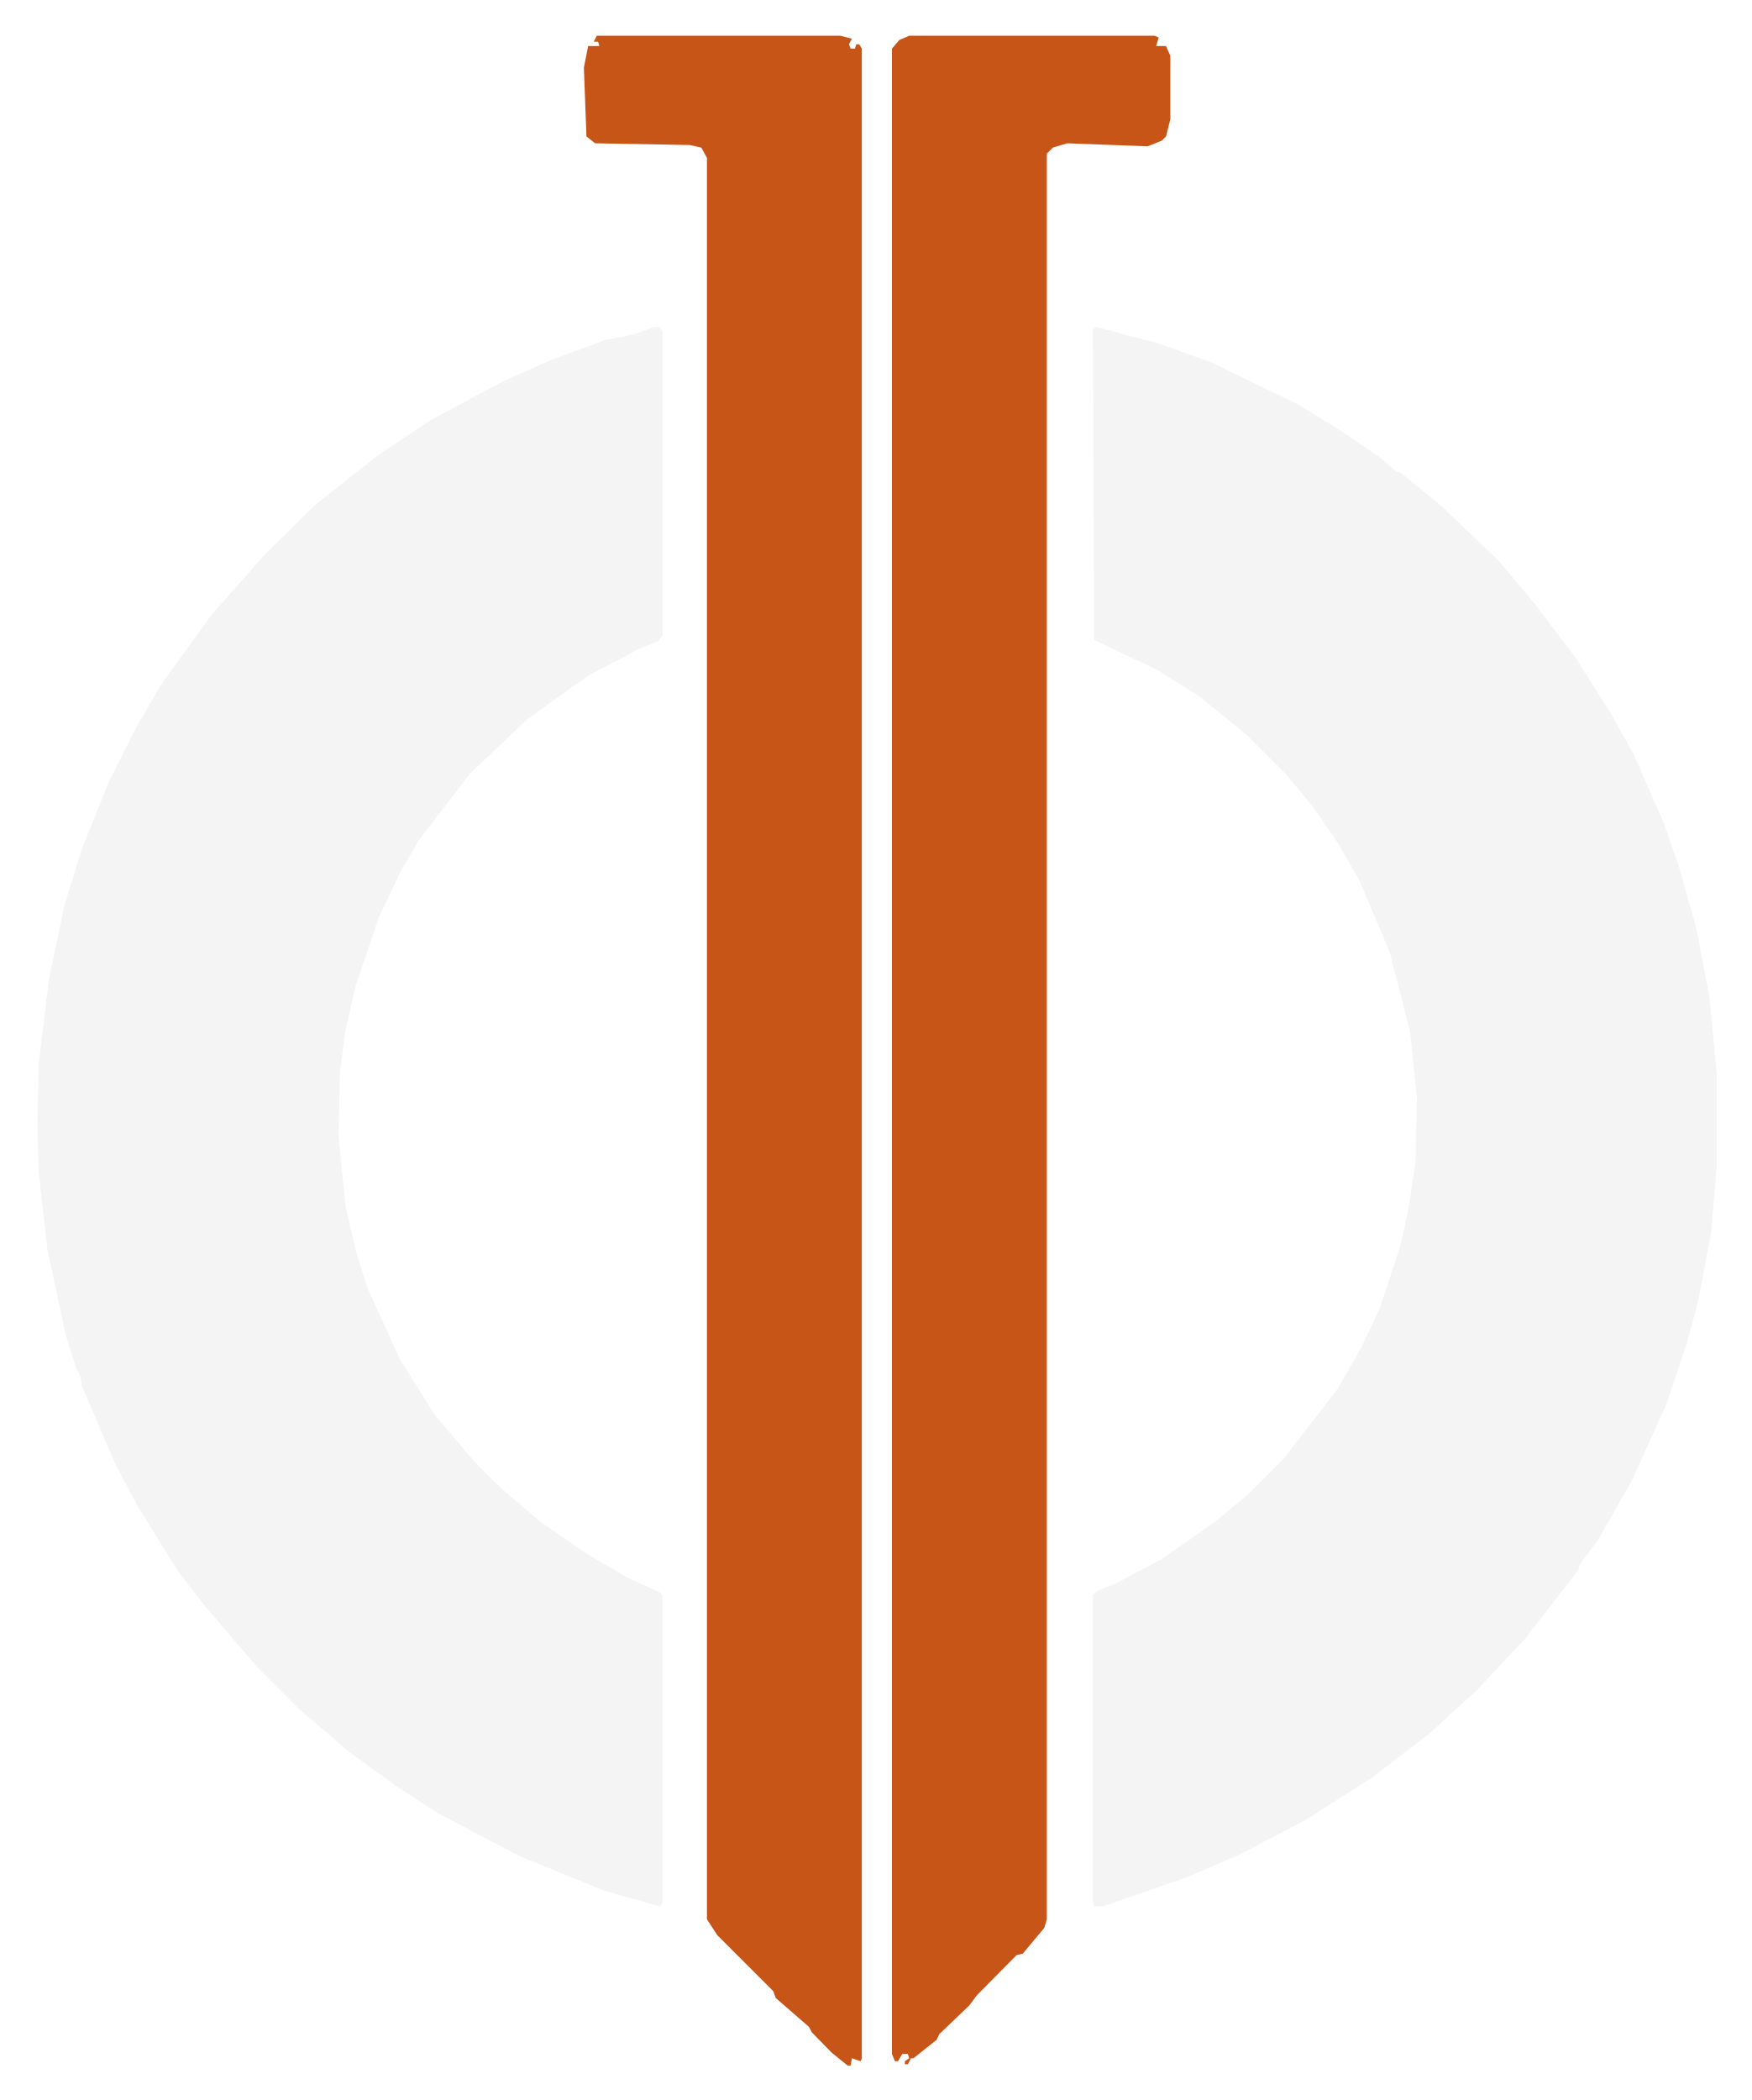
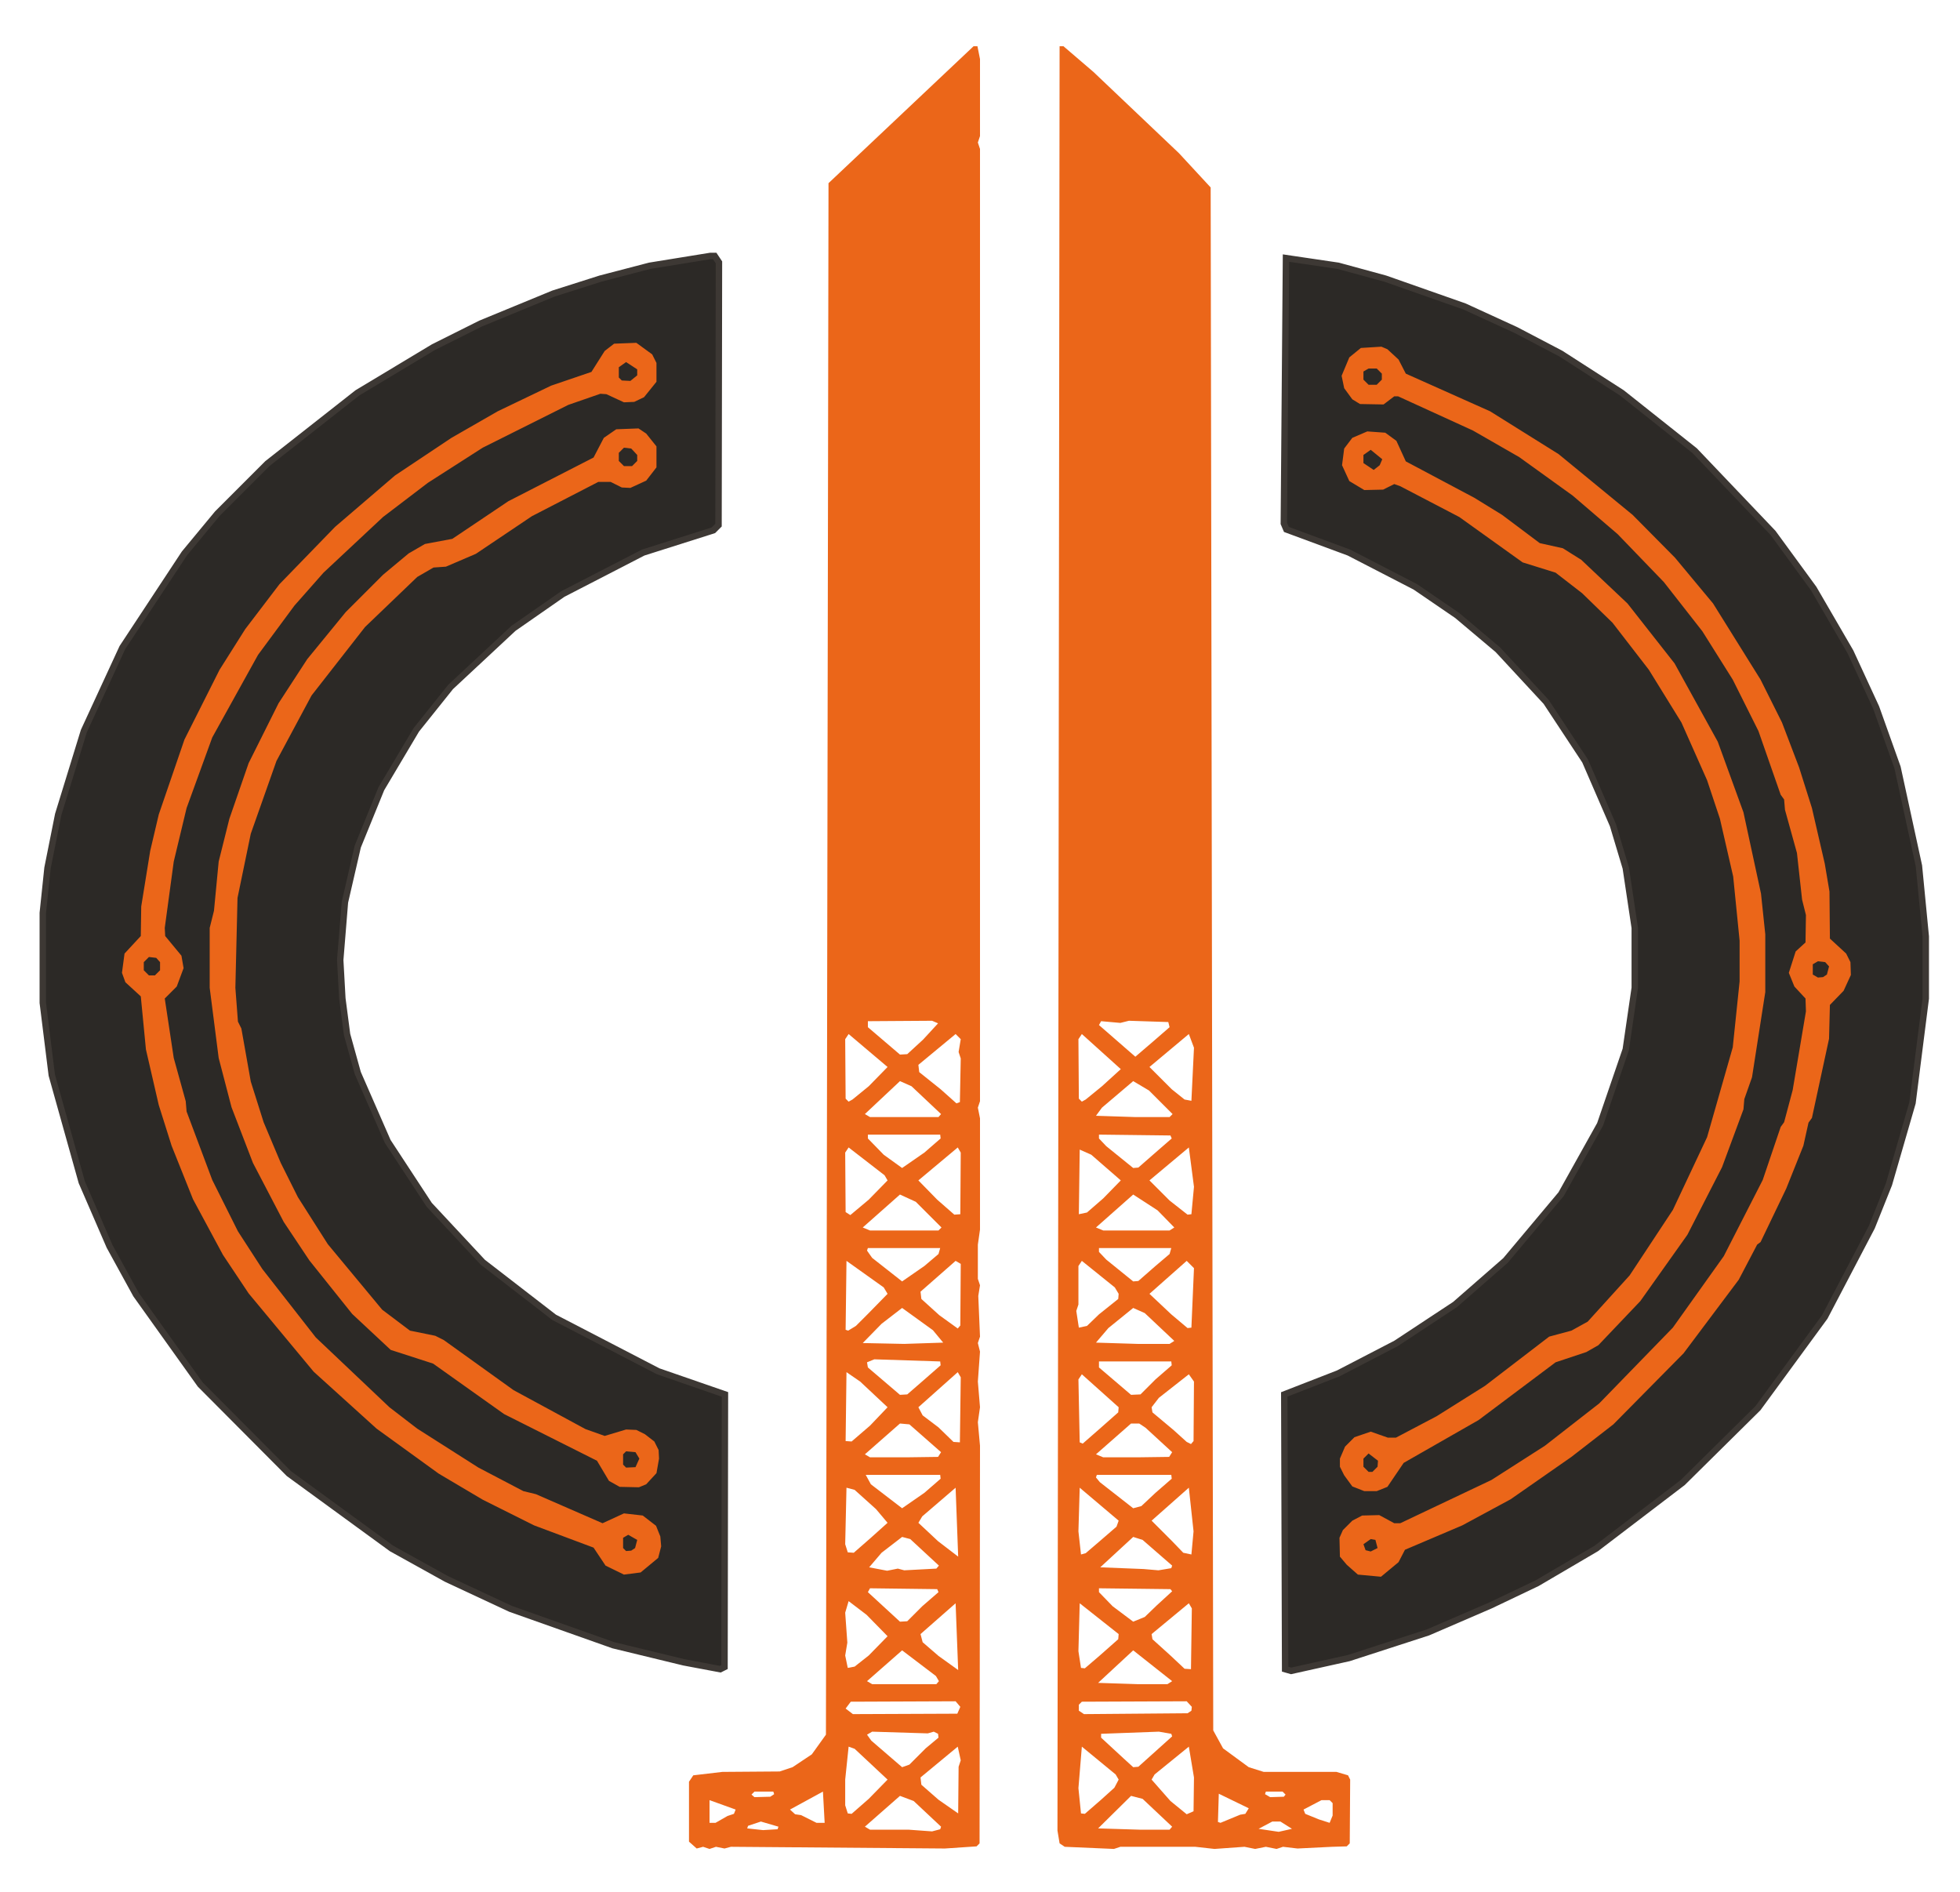
- <svg xmlns="http://www.w3.org/2000/svg" viewBox="308 105 407 488" role="img" aria-label="شعار فاي تك">
-   <path fill="#f4f4f5" fill-rule="evenodd" d="M562.7 181.0 L562.0 181.7 L562.3 253.7 L577.0 260.7 L587.0 267.0 L598.0 276.0 L606.7 284.7 L613.3 292.7 L619.0 301.0 L624.0 309.7 L631.0 326.3 L635.7 344.7 L637.3 360.0 L637.0 375.0 L635.3 386.3 L633.3 395.0 L628.7 409.0 L624.3 418.3 L618.7 428.0 L606.3 444.0 L598.0 452.3 L590.3 458.7 L578.0 467.3 L567.3 473.0 L563.0 474.7 L562.0 475.7 L562.0 547.3 L562.3 548.0 L564.3 548.0 L583.7 541.3 L596.0 536.0 L611.3 528.0 L627.0 518.0 L640.0 508.0 L651.0 498.0 L662.3 486.0 L674.7 470.0 L675.3 468.3 L679.3 463.0 L687.3 449.0 L695.3 431.3 L700.0 417.3 L702.7 407.3 L705.7 391.3 L707.0 375.7 L707.0 354.7 L705.3 336.7 L702.3 321.0 L698.3 306.7 L694.7 296.3 L687.7 280.3 L682.3 270.7 L674.3 258.0 L665.0 245.7 L656.3 235.3 L642.7 222.3 L633.3 214.7 L632.7 214.7 L628.3 211.0 L619.0 204.7 L609.7 199.0 L589.7 189.3 L577.0 184.7ZM460.0 181.0 L455.3 182.7 L448.7 184.0 L436.0 188.7 L424.7 193.7 L408.0 202.7 L396.0 210.7 L381.3 222.3 L369.7 233.7 L357.3 247.7 L345.3 264.3 L339.3 274.7 L333.3 286.7 L327.0 302.3 L323.0 315.3 L319.3 333.0 L317.0 352.3 L316.7 365.7 L317.0 377.3 L319.0 395.3 L323.3 415.3 L325.7 423.0 L326.7 424.7 L327.0 427.0 L334.7 445.0 L340.0 455.0 L349.3 470.0 L355.7 478.3 L367.7 492.3 L377.7 502.3 L389.0 512.0 L400.0 520.0 L409.7 526.3 L428.7 536.3 L448.3 544.3 L461.3 548.0 L462.0 547.3 L462.0 476.0 L461.3 475.0 L454.0 471.7 L444.7 466.3 L433.7 458.7 L424.3 450.7 L418.3 444.7 L409.0 433.7 L401.0 421.0 L393.3 404.0 L390.7 395.7 L388.3 385.3 L386.7 369.3 L387.0 354.0 L388.3 344.3 L390.7 334.0 L396.0 318.3 L401.0 307.7 L405.3 300.3 L417.3 284.7 L430.7 272.0 L444.7 262.0 L456.7 255.7 L461.0 254.0 L462.0 252.7 L462.0 182.0 L461.3 181.0Z" />
-   <path fill="#c75517" fill-rule="evenodd" d="M576.3 113.3 L519.3 113.3 L517.0 114.3 L515.3 116.3 L515.3 582.3 L516.0 584.0 L516.7 584.0 L517.7 582.3 L519.0 582.3 L519.3 583.3 L518.3 584.0 L518.3 584.7 L519.0 584.7 L519.7 583.3 L520.3 583.3 L525.7 579.0 L526.3 577.7 L533.3 571.0 L535.0 568.7 L544.3 559.3 L545.7 559.0 L550.7 553.0 L551.3 551.0 L551.3 140.7 L552.7 139.3 L556.0 138.3 L574.7 139.0 L578.0 137.7 L579.0 136.7 L580.0 132.7 L580.0 118.0 L579.0 115.7 L576.7 115.7 L577.3 113.7ZM446.7 113.3 L446.0 114.7 L447.0 114.7 L447.3 115.7 L444.7 115.7 L443.7 120.7 L444.3 136.7 L446.3 138.3 L468.3 138.7 L471.0 139.3 L472.3 141.7 L472.3 551.0 L474.7 554.7 L487.7 567.7 L488.3 569.3 L496.0 576.0 L496.7 577.3 L501.3 582.0 L505.0 585.0 L505.7 585.0 L506.0 583.3 L508.0 584.0 L508.3 583.3 L508.3 116.3 L507.7 115.3 L507.0 115.3 L506.7 116.3 L505.7 116.3 L505.3 115.3 L506.0 114.0 L503.3 113.3Z" />
+ <svg xmlns="http://www.w3.org/2000/svg" viewBox="55 62 458 442" role="img" aria-label="شعار فاي تك PhiTech">
+   <path fill="#2c2926" stroke="#3d3834" stroke-width="1.5" fill-rule="evenodd" d="M221.0 121.8L222.0 121.8L223.0 123.3L222.9 184.7L221.7 185.9L205.3 191.1L186.5 200.8L175.0 208.8L160.3 222.5L152.3 232.5L144.1 246.3L138.6 259.8L135.6 272.8L134.5 286.3L135.0 295.3L136.1 303.7L138.6 312.7L145.6 328.7L155.3 343.5L167.8 356.9L184.5 369.8L208.8 382.4L224.4 387.8L224.3 451.5L223.3 452.0L214.8 450.4L198.3 446.4L174.3 437.9L159.3 430.9L146.5 423.8L122.5 406.3L101.8 385.5L86.8 364.5L80.6 353.2L74.1 338.2L67.1 313.2L65.0 296.3L65.0 275.3L66.1 264.8L68.6 252.3L74.6 232.8L83.6 213.3L98.1 191.3L105.8 182.0L117.5 170.3L138.5 153.8L156.3 143.1L167.3 137.6L184.3 130.6L195.3 127.1L206.8 124.1ZM355.5 122.3L367.7 124.1L378.7 127.1L397.2 133.6L409.2 139.1L419.7 144.6L434.0 153.8L451.0 167.3L469.3 186.5L478.8 199.5L487.4 214.3L493.4 227.3L498.4 241.3L503.4 264.3L505.0 280.8L505.0 295.3L501.9 319.7L496.4 338.7L492.4 348.7L481.4 369.7L465.8 391.0L448.2 408.4L428.0 423.8L414.2 431.9L403.3 437.1L388.7 443.4L370.2 449.4L356.7 452.4L355.3 452.0L355.1 387.8L367.7 382.9L381.2 375.9L395.0 366.8L406.8 356.5L419.8 341.0L428.9 324.7L434.9 307.2L437.0 292.8L437.0 278.8L434.9 264.8L431.9 254.8L425.4 239.8L416.3 226.0L405.0 213.8L395.5 205.8L385.7 199.1L370.2 191.1L355.6 185.7L355.0 184.3Z" />
+   <path fill="#eb6619" fill-rule="evenodd" d="M282.5 72.8L283.4 72.8L284.0 75.8L284.0 93.8L283.5 95.3L284.0 96.8L284.0 319.3L283.5 320.8L284.0 323.3L284.0 349.3L283.5 352.8L283.5 360.8L284.0 362.3L283.6 364.8L284.0 374.3L283.5 375.8L284.0 377.8L283.5 384.8L284.0 390.8L283.5 394.3L284.0 399.8L283.9 492.7L283.2 493.4L275.8 493.9L225.8 493.5L224.3 493.9L222.3 493.5L220.8 494.0L219.3 493.5L217.8 493.9L216.0 492.3L216.0 478.3L217.0 476.8L223.8 476.0L237.2 475.9L240.2 474.9L244.7 471.9L248.0 467.3L248.6 104.8ZM302.6 72.8L303.5 72.8L310.5 78.8L330.5 97.8L337.9 105.8L338.5 466.3L340.8 470.5L346.8 474.9L350.3 476.0L367.3 476.0L370.0 476.8L370.5 477.8L370.4 492.7L369.7 493.4L366.3 493.5L358.2 493.9L354.8 493.5L353.3 494.0L350.8 493.5L348.3 494.0L345.8 493.5L338.8 494.0L334.3 493.5L316.8 493.5L315.3 494.0L303.8 493.5L302.6 492.7L302.1 489.7ZM198.5 142.3L203.7 142.1L207.4 144.8L208.4 146.8L208.4 151.2L205.5 154.8L203.2 155.9L200.8 156.0L196.7 154.1L195.3 154.0L187.8 156.6L167.8 166.6L155.0 174.8L144.5 182.8L130.6 195.8L123.8 203.5L115.3 215.0L104.6 234.3L98.6 250.8L95.6 263.3L93.5 278.8L93.6 280.7L97.4 285.3L97.9 288.2L96.3 292.5L93.5 295.3L95.6 309.2L98.4 319.3L98.6 321.7L104.6 337.7L110.6 349.7L116.3 358.5L128.8 374.5L146.0 390.8L152.5 395.8L166.8 404.9L177.3 410.4L180.2 411.1L195.8 417.9L200.8 415.6L205.2 416.1L208.3 418.5L209.3 421.0L209.5 423.3L208.8 426.0L204.7 429.4L200.8 429.9L196.5 427.8L193.7 423.6L179.8 418.4L167.8 412.4L157.5 406.3L143.0 395.8L128.3 382.5L113.1 364.2L107.1 355.2L100.1 342.2L95.1 329.7L92.1 320.2L89.1 307.2L87.9 294.8L84.3 291.5L83.5 289.3L84.1 284.8L87.9 280.7L88.0 273.8L90.1 260.8L92.1 252.3L98.1 234.8L106.3 218.5L112.3 209.0L120.3 198.5L133.3 185.1L147.3 173.1L160.5 164.3L171.3 158.1L183.8 152.1L193.2 148.9L196.3 144.0ZM373.0 143.3L377.8 143.0L379.2 143.6L381.8 146.0L383.5 149.3L403.2 158.1L419.2 168.1L436.5 182.3L446.4 192.3L455.3 203.0L466.4 220.8L471.4 230.8L475.4 241.3L478.4 250.8L481.4 263.8L482.5 270.3L482.6 281.3L486.4 284.8L487.4 286.8L487.5 289.8L485.8 293.5L482.6 296.8L482.4 304.7L478.4 323.2L477.6 324.3L476.4 329.7L472.4 339.7L466.4 352.2L465.6 352.8L461.3 361.0L448.4 378.2L432.0 394.8L422.2 402.4L408.0 412.3L396.7 418.4L383.3 424.1L381.8 427.0L377.7 430.4L372.3 429.9L369.7 427.6L368.1 425.7L368.0 421.3L368.8 419.5L371.0 417.3L373.3 416.1L377.3 416.0L380.8 417.9L382.2 417.9L403.5 407.8L416.0 399.8L428.7 389.9L445.9 372.2L457.8 355.5L466.9 337.7L471.1 325.3L471.9 324.2L473.9 316.7L477.0 298.3L476.9 295.3L474.3 292.5L473.0 289.3L474.6 284.3L476.9 282.2L477.0 275.8L476.1 272.2L474.9 261.3L472.1 251.2L471.9 248.8L471.1 247.7L465.9 232.8L459.9 220.8L452.8 209.5L443.8 198.0L433.0 186.8L422.5 177.8L410.0 168.8L399.2 162.6L381.7 154.6L380.8 154.6L378.3 156.5L372.8 156.4L371.0 155.3L369.1 152.7L368.5 149.8L370.3 145.5ZM201.3 146.6L199.6 147.8L199.6 150.2L200.3 150.9L202.3 151.0L203.9 149.7L203.9 148.3ZM374.8 148.1L373.6 148.8L373.6 150.7L374.8 151.9L376.7 151.9L377.9 150.7L377.9 149.3L376.7 148.1ZM199.0 162.3L204.2 162.1L206.0 163.3L208.4 166.3L208.4 171.2L206.0 174.3L202.3 176.0L200.3 175.9L197.7 174.6L194.8 174.6L179.3 182.6L166.2 191.4L159.2 194.4L156.3 194.6L152.5 196.8L140.3 208.5L127.8 224.5L119.6 239.8L113.6 256.8L110.5 271.8L110.0 292.8L110.6 300.7L111.4 302.3L113.6 314.7L116.6 324.2L120.6 333.7L124.6 341.7L131.6 352.7L144.3 368.0L150.8 372.9L156.7 374.1L158.7 375.1L175.0 386.8L191.8 395.9L196.3 397.5L201.3 396.0L203.7 396.1L205.7 397.1L207.9 398.8L208.9 400.8L209.0 402.8L208.4 406.2L206.0 408.8L204.3 409.5L199.8 409.4L197.3 408.0L194.5 403.3L172.8 392.4L156.2 380.6L146.3 377.4L137.3 369.0L127.3 356.5L121.3 347.5L114.1 333.7L109.1 320.7L106.1 309.2L104.0 292.8L104.0 278.8L105.0 274.8L106.1 263.3L108.6 253.3L113.1 240.3L120.1 226.3L126.8 216.0L135.8 205.0L144.5 196.3L150.5 191.3L154.3 189.1L160.7 187.9L173.8 179.1L193.7 168.9L196.1 164.3ZM374.5 162.8L378.7 163.1L381.3 165.0L383.5 169.8L399.5 178.3L406.0 182.3L414.8 188.9L420.2 190.1L424.5 192.8L435.3 203.0L446.3 217.0L456.4 235.3L462.4 251.8L466.5 270.8L467.5 280.3L467.5 293.8L464.4 313.7L462.6 318.8L462.4 321.2L457.4 334.7L449.3 350.5L438.3 366.0L428.5 376.3L425.7 377.9L418.5 380.3L400.5 393.8L383.0 403.8L379.2 409.4L376.7 410.4L373.8 410.4L371.0 409.3L369.1 406.7L368.1 404.7L368.1 402.8L369.3 400.0L371.5 397.8L375.3 396.5L379.3 397.9L381.2 397.9L390.7 392.9L402.0 385.8L417.0 374.3L422.2 372.9L426.0 370.8L435.8 360.0L445.9 344.7L453.9 327.7L459.9 306.7L461.5 291.3L461.5 281.8L460.0 266.8L456.9 253.3L453.9 244.3L447.9 230.8L440.3 218.5L431.8 207.5L424.7 200.6L418.5 195.8L410.8 193.4L396.0 182.8L382.2 175.6L380.8 175.1L378.2 176.4L373.8 176.5L370.3 174.4L368.6 170.7L369.1 166.8L371.0 164.3ZM200.8 166.6L199.6 167.8L199.6 169.7L200.8 170.9L202.7 170.9L203.9 169.7L203.9 168.3L202.5 166.8ZM375.3 167.1L373.6 168.3L373.6 170.2L376.0 171.8L377.4 170.7L378.0 169.3ZM89.8 285.6L88.6 286.8L88.6 288.7L89.8 289.9L91.2 289.9L92.4 288.7L92.4 286.8L91.5 285.8ZM479.8 286.6L478.6 287.3L478.6 289.7L479.8 290.4L481.0 290.3L481.9 289.7L482.4 287.8L481.5 286.8ZM257.8 300.6L257.8 302.0L265.3 308.4L267.0 308.3L270.7 304.9L274.2 301.1L272.8 300.5ZM312.3 300.6L311.8 301.5L320.3 308.9L324.5 305.3L328.3 302.0L328.0 300.8L318.8 300.5L316.8 301.0ZM253.3 303.6L252.5 304.8L252.6 318.7L253.3 319.4L254.2 318.9L258.0 315.8L262.4 311.3ZM278.3 303.6L269.6 310.8L269.8 312.5L274.8 316.5L278.5 319.8L279.3 319.5L279.5 309.3L279.0 307.8L279.5 304.8ZM307.8 303.6L307.0 304.8L307.1 318.7L307.8 319.4L308.7 318.9L312.5 315.8L316.9 311.8ZM332.8 303.6L323.6 311.3L328.8 316.5L331.8 318.9L333.4 319.2L334.0 306.8ZM265.3 314.6L257.1 322.3L258.3 323.0L266.8 323.0L274.3 323.0L274.9 322.3L268.0 315.8ZM319.8 314.6L312.5 320.8L311.1 322.7L320.3 323.0L328.3 323.0L329.0 322.3L323.5 316.8ZM257.8 327.1L257.8 328.0L261.5 331.8L265.8 334.9L271.0 331.3L274.8 328.0L274.7 327.1ZM311.8 327.1L311.8 328.0L313.5 329.8L319.8 334.9L321.0 334.8L325.0 331.3L328.8 328.0L328.5 327.3ZM253.3 330.1L252.5 331.3L252.6 345.2L253.7 345.9L258.0 342.3L262.4 337.8L261.7 336.6ZM278.8 330.1L269.6 337.8L274.0 342.3L278.0 345.8L279.4 345.7L279.5 331.3ZM332.8 330.1L323.6 337.8L328.3 342.5L332.5 345.8L333.4 345.7L334.0 339.3ZM307.3 330.6L307.1 345.7L309.0 345.3L312.8 342.0L316.9 337.8L310.0 331.8ZM265.3 341.1L256.6 348.8L258.3 349.5L266.3 349.5L274.3 349.5L275.0 348.8L269.0 342.8ZM319.8 341.1L311.1 348.8L312.8 349.5L320.8 349.5L328.3 349.5L329.4 348.8L325.5 344.8ZM257.8 353.6L257.6 354.2L258.8 355.9L265.8 361.4L271.0 357.8L274.3 355.0L274.7 353.6ZM311.8 353.6L311.8 354.5L313.5 356.3L319.8 361.4L321.0 361.3L325.0 357.8L328.3 355.0L328.7 353.6ZM252.8 356.6L252.6 372.7L253.2 372.9L255.0 371.8L258.0 368.8L262.4 364.3L261.5 362.8ZM278.3 356.6L270.1 363.8L270.3 365.5L274.5 369.3L278.8 372.4L279.4 371.7L279.5 357.3ZM307.8 356.6L307.0 357.8L307.0 366.8L306.5 368.3L307.1 372.2L309.0 371.8L311.8 369.1L316.3 365.5L316.4 364.3L315.5 362.8ZM332.3 356.6L323.6 364.3L328.7 369.1L332.5 372.3L333.4 372.2L334.0 358.3ZM265.8 367.6L261.0 371.3L256.6 375.8L266.3 376.0L275.4 375.7L273.0 372.8ZM319.8 367.6L314.0 372.3L311.1 375.7L320.8 376.0L328.3 376.0L329.4 375.3L322.5 368.8ZM259.3 379.6L257.6 380.3L257.8 381.5L265.3 387.9L267.0 387.8L270.8 384.5L274.8 381.0L274.7 380.1ZM311.8 380.1L311.8 381.5L319.3 387.9L321.5 387.8L325.0 384.3L328.8 381.0L328.7 380.1ZM252.8 382.6L252.6 398.7L254.0 398.8L258.3 395.1L262.4 390.8L256.0 384.8ZM278.8 382.6L269.6 390.8L270.6 392.7L274.3 395.5L277.8 398.9L279.3 399.0L279.5 383.8ZM307.8 383.1L307.0 384.3L307.3 399.0L308.0 399.3L312.0 395.8L316.3 392.0L316.4 390.8ZM332.8 383.1L325.8 388.6L324.1 390.8L324.3 392.0L329.2 396.1L332.3 398.9L333.3 399.4L333.9 398.7L334.0 384.8ZM265.3 394.6L257.1 401.8L258.3 402.5L266.8 402.5L274.2 402.4L274.9 401.3L267.5 394.8ZM319.3 394.6L311.1 401.8L312.8 402.5L320.8 402.5L328.2 402.4L328.9 401.3L322.7 395.6L321.2 394.6ZM201.3 401.1L200.6 401.8L200.6 404.2L201.3 404.9L203.5 404.8L204.4 402.8L203.5 401.3ZM374.8 401.6L373.6 402.8L373.6 404.7L374.8 405.9L375.7 405.9L376.9 404.7L377.0 403.3ZM257.3 406.6L258.5 408.8L265.8 414.4L271.0 410.8L274.8 407.5L274.7 406.6ZM311.3 406.6L311.1 407.2L312.0 408.3L319.8 414.4L321.7 413.9L325.0 410.8L328.8 407.5L328.7 406.6ZM252.8 409.6L252.5 422.8L253.1 424.7L254.5 424.8L258.5 421.3L262.4 417.8L259.7 414.6L254.7 410.1ZM278.3 409.6L270.5 416.3L269.6 417.8L274.2 422.1L278.9 425.7ZM307.3 409.6L307.0 419.8L307.6 425.2L308.7 424.9L312.2 421.9L315.9 418.7L316.4 417.3ZM332.8 409.6L324.1 417.3L328.8 422.0L331.5 424.8L333.4 425.2L333.9 419.8ZM201.8 420.6L200.6 421.3L200.6 423.7L201.3 424.4L202.5 424.3L203.4 423.7L203.9 421.8ZM265.8 421.1L261.0 424.8L258.1 428.2L262.3 429.0L264.8 428.5L266.3 428.9L273.8 428.5L274.4 427.8L267.7 421.6ZM319.8 421.1L312.1 428.2L322.2 428.6L325.7 428.9L328.7 428.4L328.9 427.8L322.0 421.8ZM375.3 421.6L373.6 422.8L374.1 424.2L375.3 424.5L376.9 423.7L376.4 421.8ZM258.3 433.1L257.8 434.0L265.3 440.9L267.0 440.8L270.5 437.3L274.3 434.0L274.0 433.3ZM311.8 433.1L311.8 434.0L315.0 437.3L319.8 440.9L322.5 439.8L325.3 437.1L328.9 433.8L328.5 433.3ZM253.3 436.1L252.5 438.8L253.0 445.8L252.5 448.8L253.1 451.7L254.7 451.4L258.0 448.8L262.4 444.3L257.5 439.3ZM278.3 436.6L270.1 443.8L270.6 445.7L274.3 448.9L278.9 452.2ZM307.3 436.6L307.0 447.8L307.6 451.7L308.5 451.8L312.0 448.8L316.3 445.0L316.4 443.8ZM332.8 436.6L324.1 443.8L324.3 445.0L328.5 448.8L331.8 451.9L333.3 452.0L333.5 437.8ZM265.8 447.6L257.6 454.8L258.8 455.5L266.3 455.5L273.8 455.5L274.4 454.8L273.7 453.6ZM319.8 447.6L311.6 455.2L320.8 455.5L327.8 455.5L328.9 454.8ZM253.8 459.6L252.6 461.2L254.3 462.5L278.7 462.4L279.4 460.8L278.3 459.5ZM307.8 459.6L307.1 460.3L307.1 461.7L308.3 462.5L332.5 462.3L333.4 461.7L333.5 460.8L332.3 459.5ZM258.8 466.6L257.6 467.3L258.6 468.7L265.8 474.9L267.5 474.3L271.3 470.5L274.3 468.0L274.2 467.1L273.2 466.6L271.8 467.0ZM325.8 466.6L312.3 467.1L312.3 468.0L317.5 472.8L319.8 474.9L321.0 474.8L328.9 467.7L328.7 467.1ZM253.3 470.1L252.5 477.8L252.5 483.8L253.1 485.7L254.0 485.8L258.0 482.3L262.4 477.8L254.7 470.6ZM278.8 470.1L270.1 477.3L270.3 479.0L274.3 482.5L278.9 485.7L279.0 474.8L279.5 473.3ZM307.8 470.1L307.0 479.8L307.6 485.7L308.5 485.8L312.3 482.5L315.4 479.7L316.4 477.8L315.7 476.6ZM332.8 470.1L324.8 476.6L324.1 477.8L328.5 482.8L332.3 485.9L333.9 485.2L334.0 477.3ZM231.3 480.6L230.6 481.3L231.3 481.9L235.0 481.8L235.9 481.2L235.7 480.6ZM247.3 480.6L239.6 484.8L240.8 485.9L242.2 486.1L245.8 487.9L247.7 487.9ZM350.8 480.6L350.6 481.2L351.8 481.9L355.0 481.8L355.4 481.3L354.7 480.6ZM339.8 481.1L339.6 487.7L340.2 487.9L344.8 486.0L346.0 485.8L346.8 484.5ZM265.3 481.6L257.1 488.8L258.3 489.5L267.3 489.5L272.8 489.9L274.7 489.4L274.9 488.8L268.5 482.8ZM319.3 481.6L311.6 489.2L321.3 489.5L328.3 489.5L328.9 488.8L322.0 482.3ZM220.8 482.6L220.8 487.9L222.2 487.9L225.0 486.3L226.5 485.8L226.9 484.8ZM363.8 482.6L359.6 484.8L360.0 485.8L363.2 487.1L365.7 487.9L366.4 486.2L366.4 483.3L365.7 482.6ZM232.8 487.6L229.8 488.6L229.6 489.2L233.3 489.6L236.7 489.4L236.9 488.8ZM352.3 487.6L349.1 489.3L353.8 490.0L356.9 489.3L354.2 487.6Z" />
</svg>
